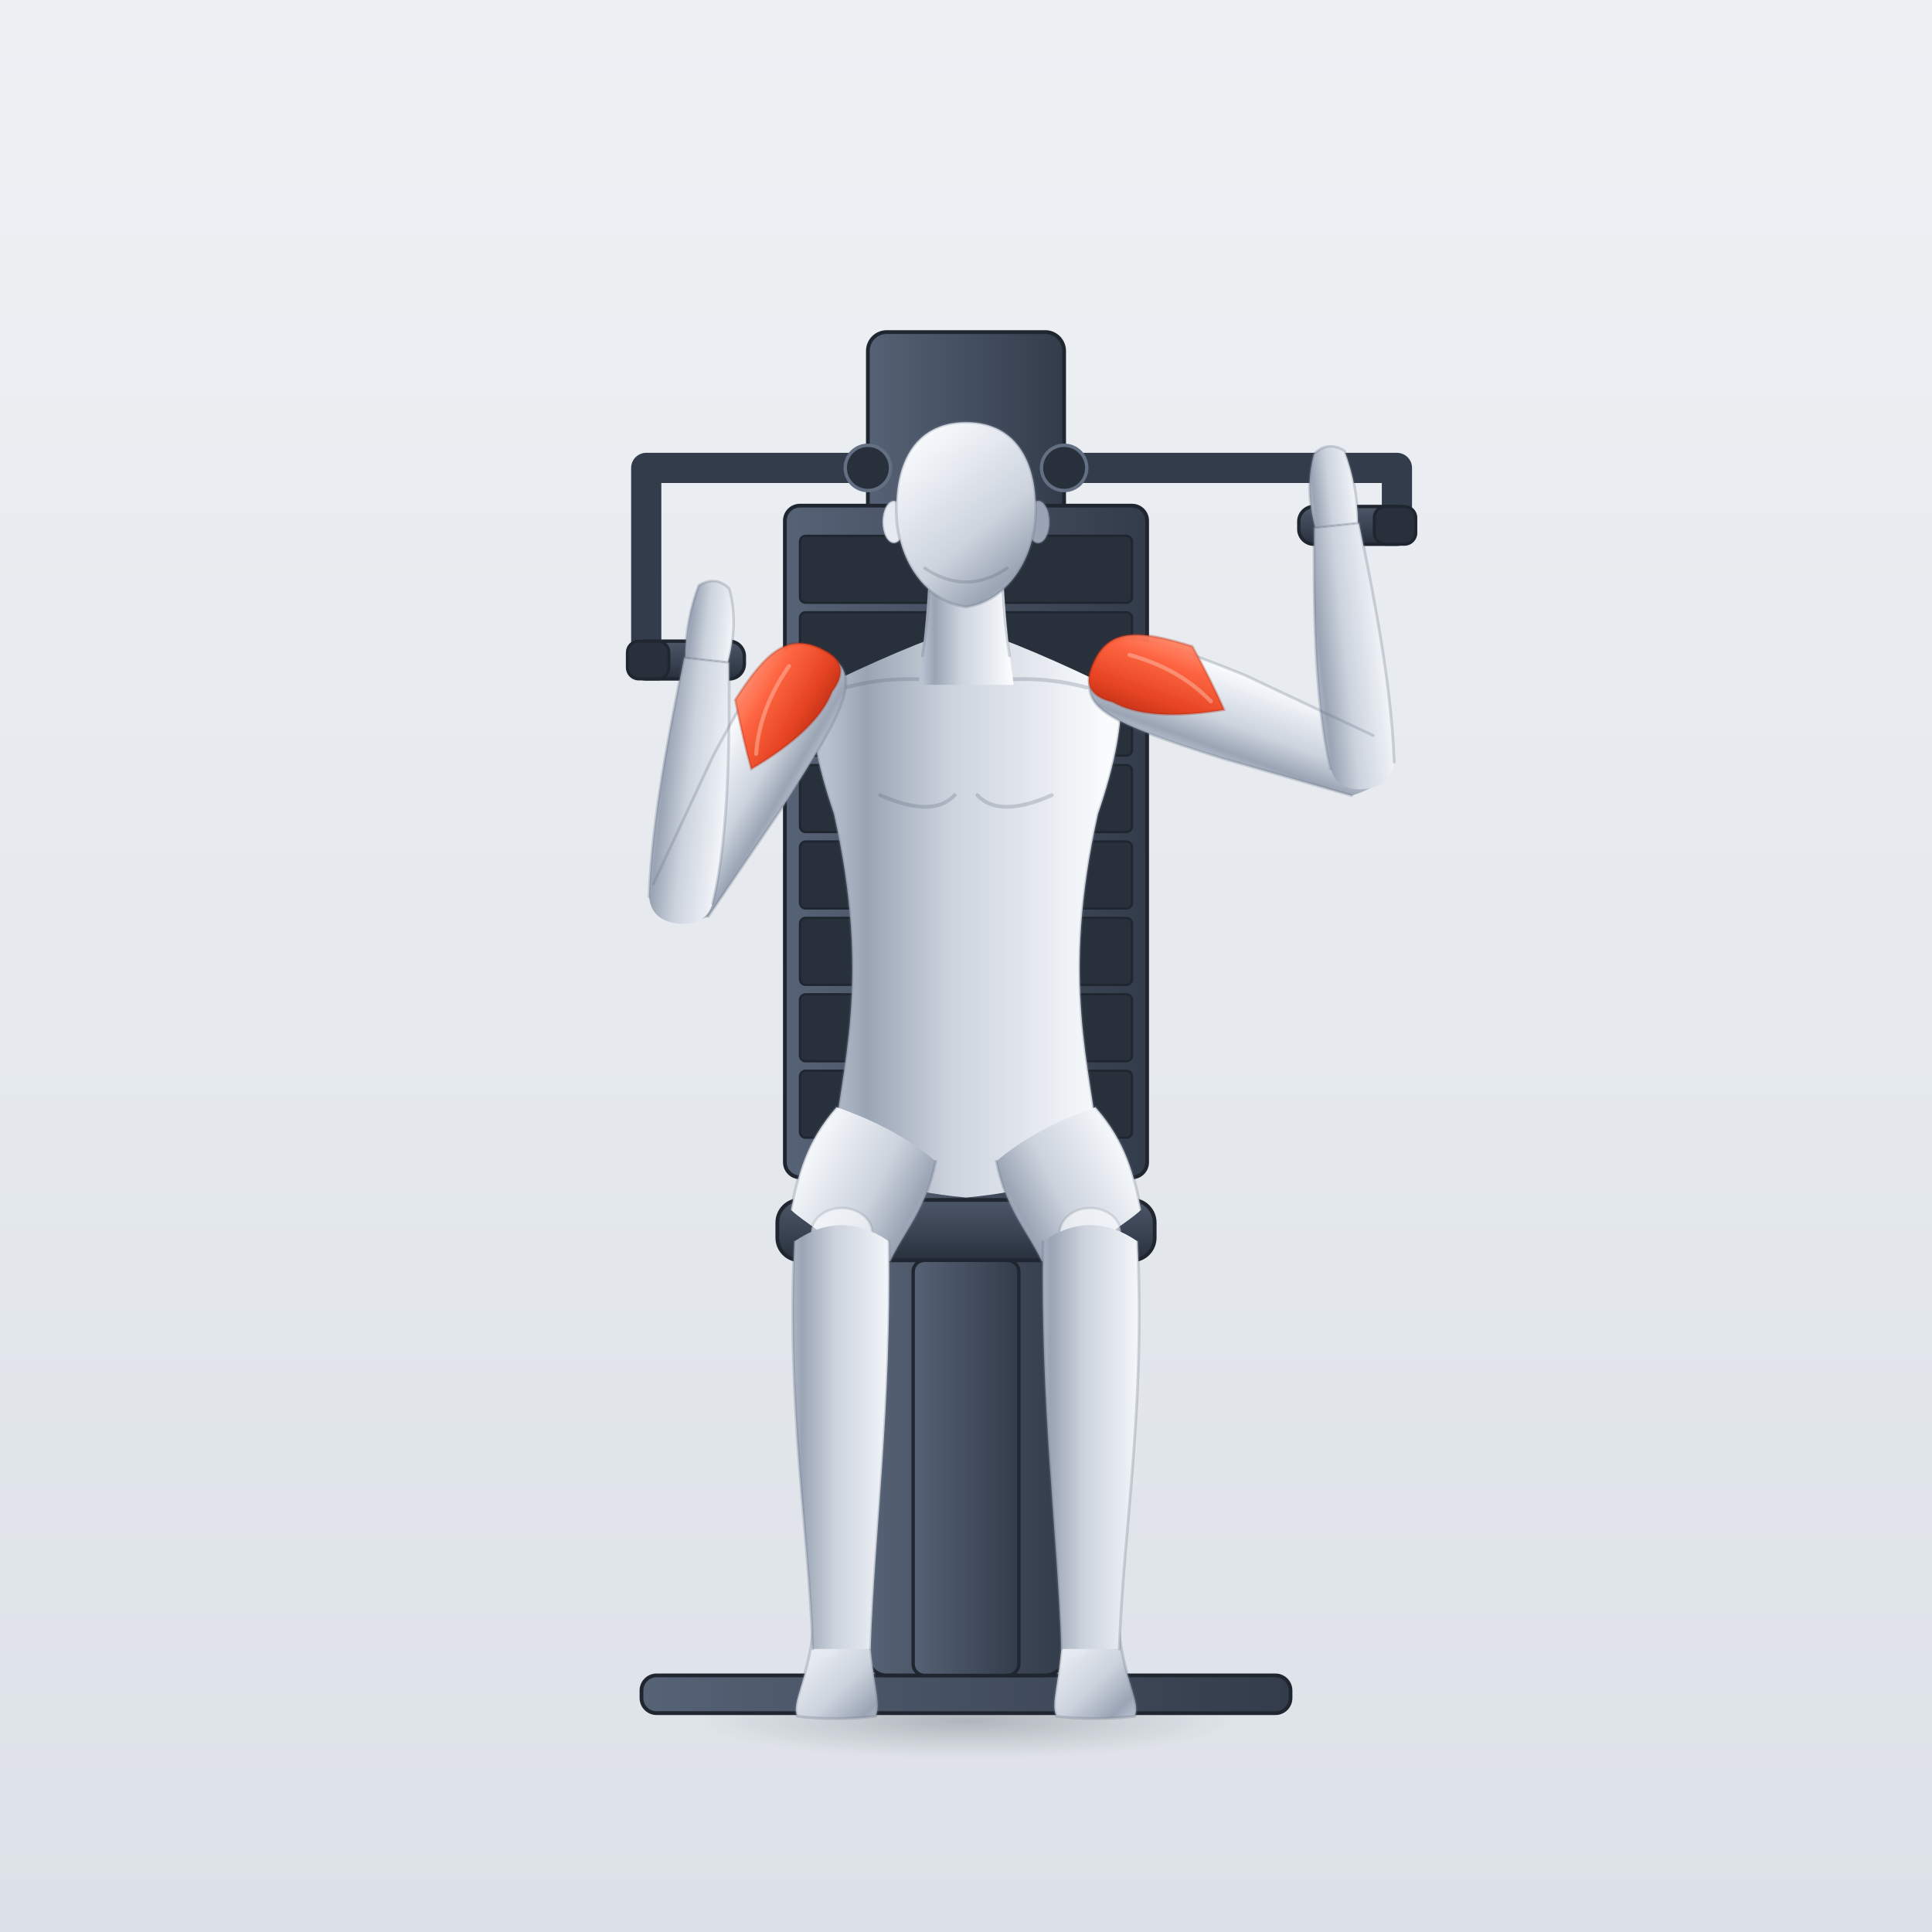
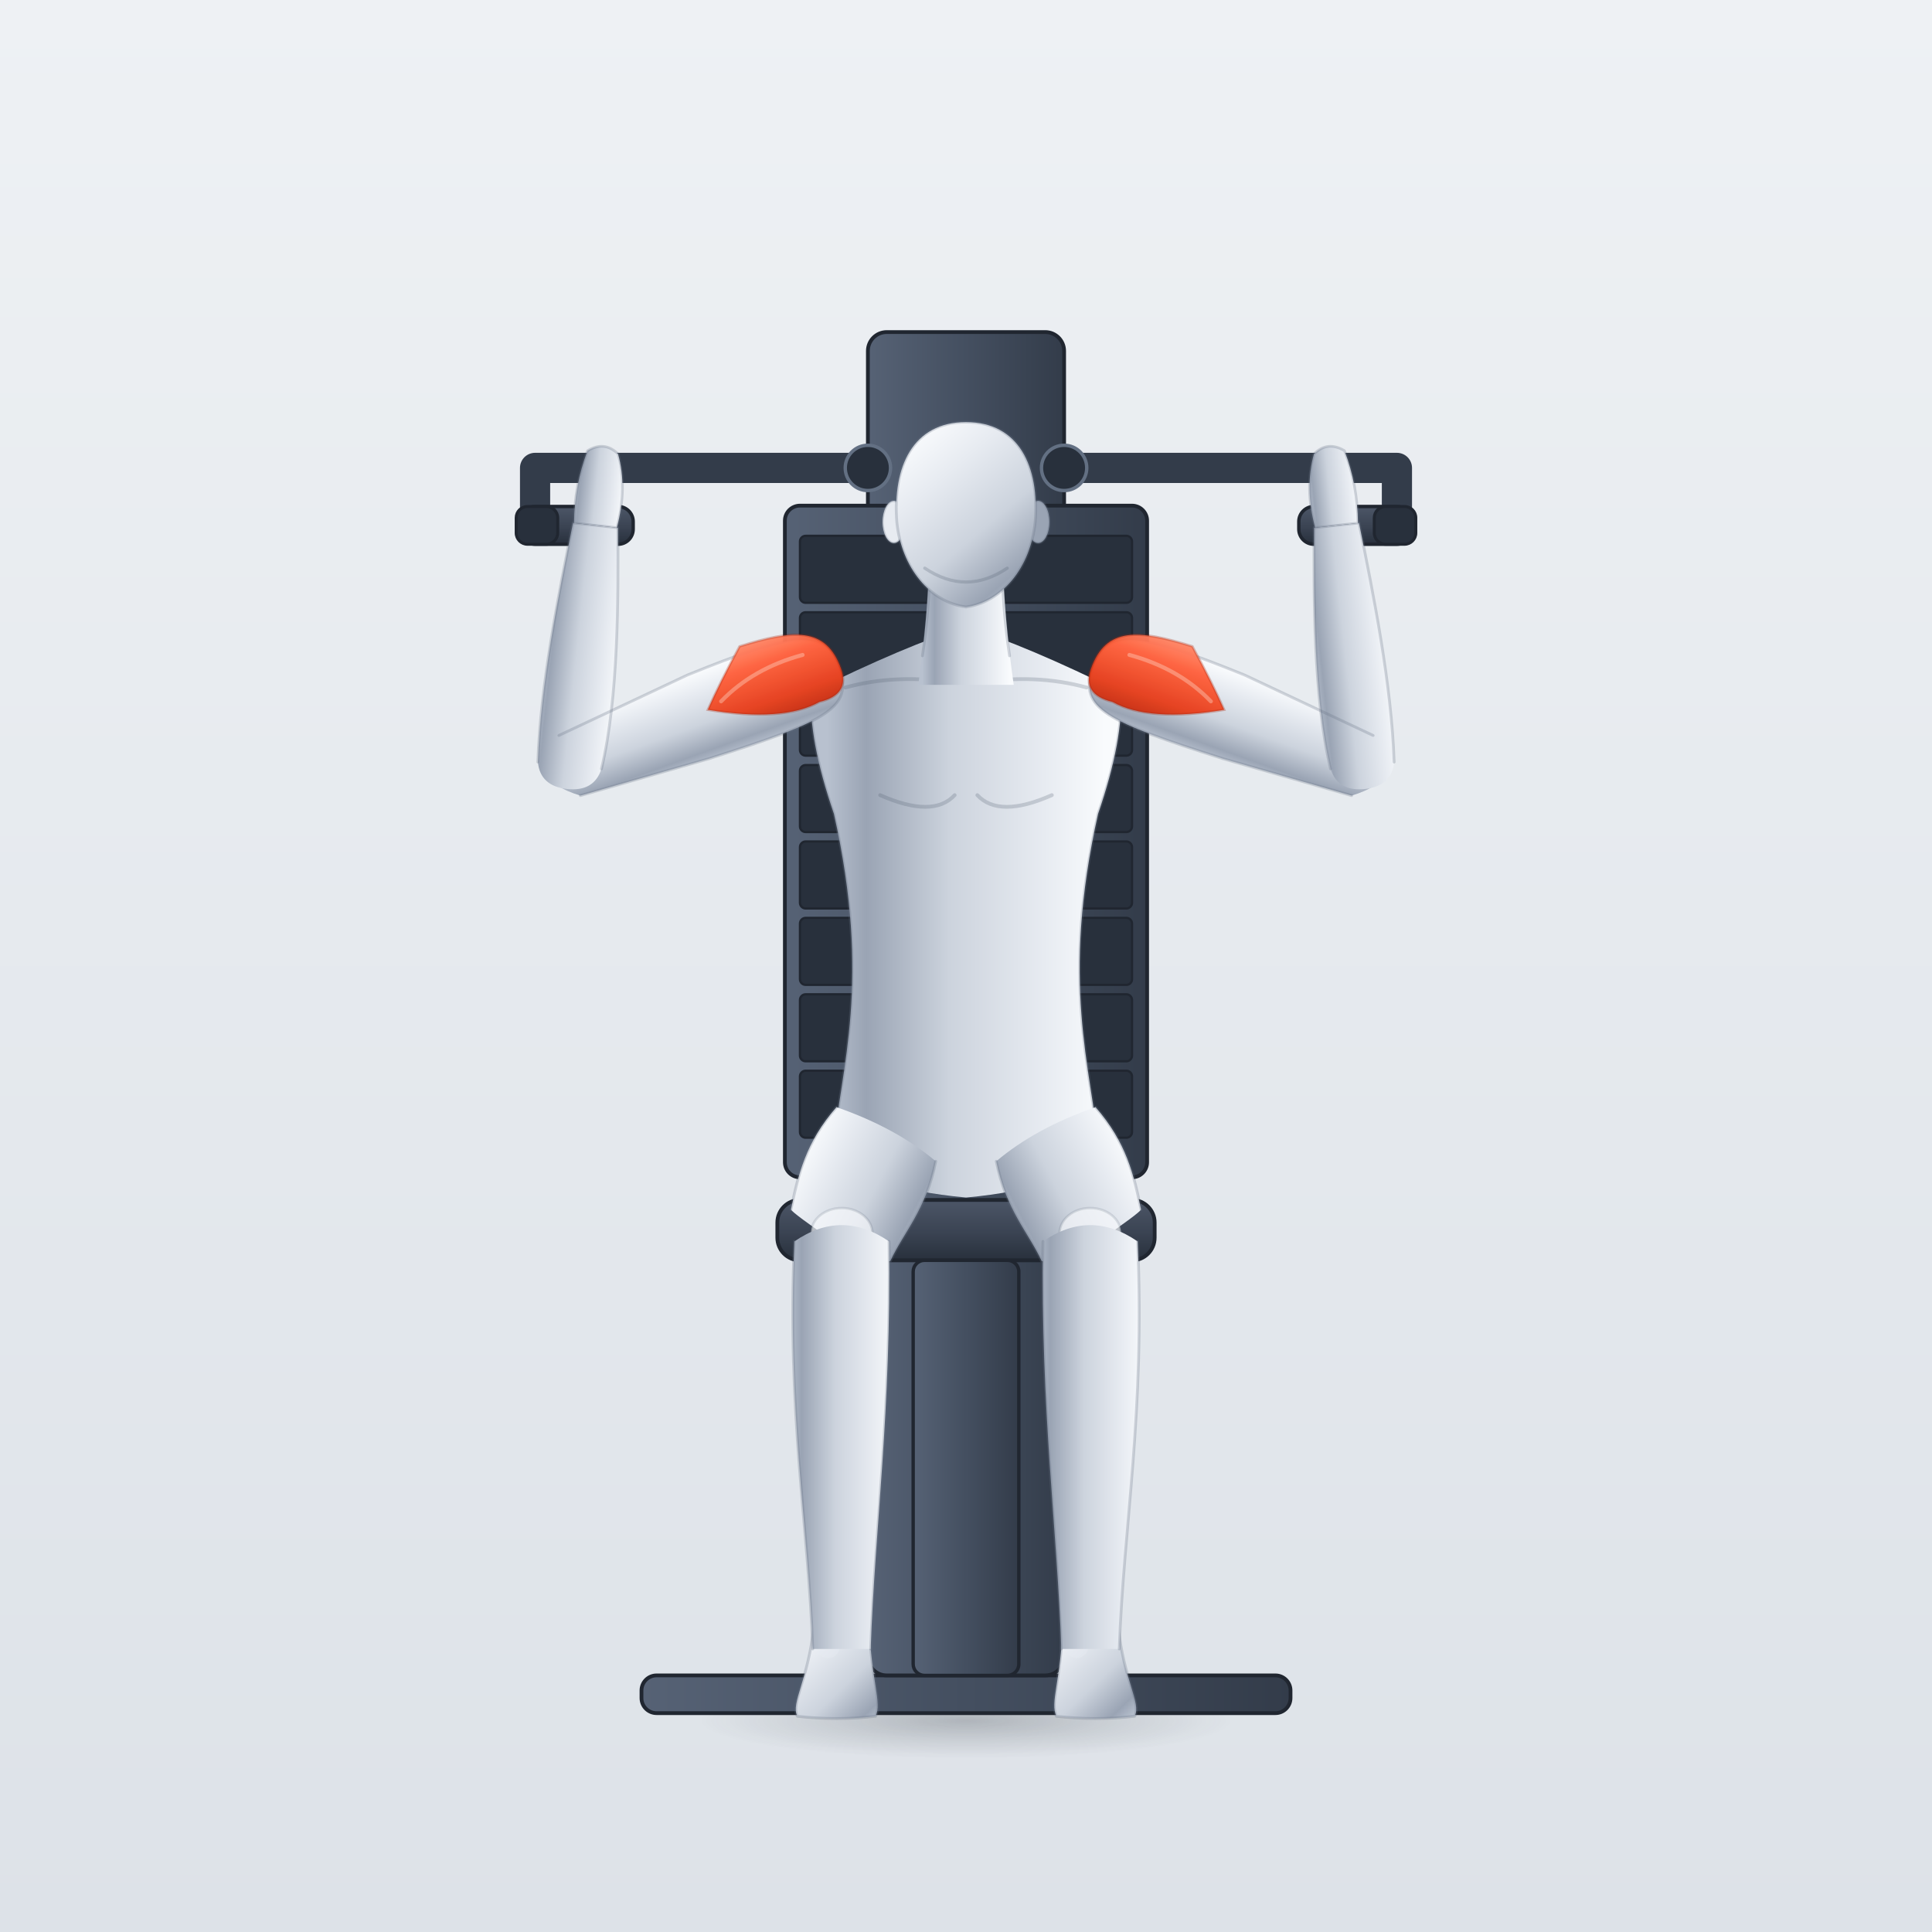
<svg xmlns="http://www.w3.org/2000/svg" width="384" height="384" viewBox="0 0 512 512">
  <defs>
    <linearGradient id="bg_grad" x1="0%" y1="0%" x2="0%" y2="100%">
      <stop offset="0%" stop-color="#EEF1F4" />
      <stop offset="100%" stop-color="#DDE2E8" />
    </linearGradient>
    <radialGradient id="floor_shadow" cx="50%" cy="50%" r="50%">
      <stop offset="0%" stop-color="rgba(25, 32, 42, 0.24)" />
      <stop offset="55%" stop-color="rgba(25, 32, 42, 0.10)" />
      <stop offset="100%" stop-color="rgba(25, 32, 42, 0)" />
    </radialGradient>
    <linearGradient id="mach_frame_grad" x1="0%" y1="0%" x2="100%" y2="0%">
      <stop offset="0%" stop-color="#566275" />
      <stop offset="50%" stop-color="#444F60" />
      <stop offset="100%" stop-color="#333C4A" />
    </linearGradient>
    <linearGradient id="mach_pad_grad" x1="0%" y1="0%" x2="0%" y2="100%">
      <stop offset="0%" stop-color="#4C5667" />
      <stop offset="55%" stop-color="#3A4352" />
      <stop offset="100%" stop-color="#28303C" />
    </linearGradient>
    <linearGradient id="l_ffoot_grad" gradientUnits="userSpaceOnUse" x1="211.56" y1="430.83" x2="234.56" y2="454.83">
      <stop offset="0%" stop-color="#F9FBFD" />
      <stop offset="26%" stop-color="#E7EBF1" />
      <stop offset="60%" stop-color="#CCD3DD" />
      <stop offset="88%" stop-color="#9AA4B4" />
      <stop offset="100%" stop-color="#B8C1CF" />
    </linearGradient>
    <linearGradient id="r_ffoot_grad" gradientUnits="userSpaceOnUse" x1="277.44" y1="430.83" x2="300.44" y2="454.83">
      <stop offset="0%" stop-color="#F9FBFD" />
      <stop offset="26%" stop-color="#E7EBF1" />
      <stop offset="60%" stop-color="#CCD3DD" />
      <stop offset="88%" stop-color="#9AA4B4" />
      <stop offset="100%" stop-color="#B8C1CF" />
    </linearGradient>
    <linearGradient id="l_fshin_grad" gradientUnits="userSpaceOnUse" x1="237.76" y1="380.83" x2="208.36" y2="380.83">
      <stop offset="0%" stop-color="#F9FBFD" />
      <stop offset="22%" stop-color="#E7EBF1" />
      <stop offset="56%" stop-color="#CCD3DD" />
      <stop offset="86%" stop-color="#9AA4B4" />
      <stop offset="100%" stop-color="#B8C1CF" />
    </linearGradient>
    <linearGradient id="r_fshin_grad" gradientUnits="userSpaceOnUse" x1="303.64" y1="380.83" x2="274.24" y2="380.83">
      <stop offset="0%" stop-color="#F9FBFD" />
      <stop offset="22%" stop-color="#E7EBF1" />
      <stop offset="56%" stop-color="#CCD3DD" />
      <stop offset="86%" stop-color="#9AA4B4" />
      <stop offset="100%" stop-color="#B8C1CF" />
    </linearGradient>
    <linearGradient id="l_fthigh_grad" gradientUnits="userSpaceOnUse" x1="212.79" y1="304.46" x2="247.27" y2="322.37">
      <stop offset="0%" stop-color="#F9FBFD" />
      <stop offset="22%" stop-color="#E7EBF1" />
      <stop offset="56%" stop-color="#CCD3DD" />
      <stop offset="86%" stop-color="#9AA4B4" />
      <stop offset="100%" stop-color="#B8C1CF" />
    </linearGradient>
    <linearGradient id="r_fthigh_grad" gradientUnits="userSpaceOnUse" x1="299.21" y1="304.46" x2="264.73" y2="322.37">
      <stop offset="0%" stop-color="#F9FBFD" />
      <stop offset="22%" stop-color="#E7EBF1" />
      <stop offset="56%" stop-color="#CCD3DD" />
      <stop offset="86%" stop-color="#9AA4B4" />
      <stop offset="100%" stop-color="#B8C1CF" />
    </linearGradient>
    <linearGradient id="front_ftorso_grad" gradientUnits="userSpaceOnUse" x1="292.75" y1="238" x2="219.25" y2="238">
      <stop offset="0%" stop-color="#F9FBFD" />
      <stop offset="22%" stop-color="#E7EBF1" />
      <stop offset="56%" stop-color="#CCD3DD" />
      <stop offset="86%" stop-color="#9AA4B4" />
      <stop offset="100%" stop-color="#B8C1CF" />
    </linearGradient>
    <linearGradient id="front_fneck_grad" gradientUnits="userSpaceOnUse" x1="267.55" y1="165" x2="244.45" y2="165">
      <stop offset="0%" stop-color="#F9FBFD" />
      <stop offset="22%" stop-color="#E7EBF1" />
      <stop offset="56%" stop-color="#CCD3DD" />
      <stop offset="86%" stop-color="#9AA4B4" />
      <stop offset="100%" stop-color="#B8C1CF" />
    </linearGradient>
    <linearGradient id="front_fhead_grad" gradientUnits="userSpaceOnUse" x1="240.4" y1="116.76" x2="273.55" y2="155.96">
      <stop offset="0%" stop-color="#F9FBFD" />
      <stop offset="26%" stop-color="#E7EBF1" />
      <stop offset="60%" stop-color="#CCD3DD" />
      <stop offset="88%" stop-color="#9AA4B4" />
      <stop offset="100%" stop-color="#B8C1CF" />
    </linearGradient>
-     <linearGradient id="l_arm_fua_grad" gradientUnits="userSpaceOnUse" x1="187.4" y1="203.19" x2="208.02" y2="215.36">
-       <stop offset="0%" stop-color="#F9FBFD" />
-       <stop offset="22%" stop-color="#E7EBF1" />
-       <stop offset="56%" stop-color="#CCD3DD" />
-       <stop offset="86%" stop-color="#9AA4B4" />
-       <stop offset="100%" stop-color="#B8C1CF" />
-     </linearGradient>
-     <linearGradient id="l_arm_ffa_grad" gradientUnits="userSpaceOnUse" x1="194.7" y1="207.9" x2="172.98" y2="205.57">
-       <stop offset="0%" stop-color="#F9FBFD" />
-       <stop offset="22%" stop-color="#E7EBF1" />
-       <stop offset="56%" stop-color="#CCD3DD" />
-       <stop offset="86%" stop-color="#9AA4B4" />
-       <stop offset="100%" stop-color="#B8C1CF" />
-     </linearGradient>
-     <linearGradient id="l_arm_fhand_grad" gradientUnits="userSpaceOnUse" x1="195.4" y1="166.02" x2="181.2" y2="164.49">
-       <stop offset="0%" stop-color="#F9FBFD" />
-       <stop offset="22%" stop-color="#E7EBF1" />
-       <stop offset="56%" stop-color="#CCD3DD" />
-       <stop offset="86%" stop-color="#9AA4B4" />
-       <stop offset="100%" stop-color="#B8C1CF" />
-     </linearGradient>
-     <linearGradient id="l_arm_fdelt_grad" gradientUnits="userSpaceOnUse" x1="184.65" y1="201.57" x2="210.76" y2="216.99">
+     <linearGradient id="l_arm_fua_grad" gradientUnits="userSpaceOnUse" x1="178.95" y1="180.16" x2="187.01" y2="202.71">
+       <stop offset="0%" stop-color="#F9FBFD" />
+       <stop offset="22%" stop-color="#E7EBF1" />
+       <stop offset="56%" stop-color="#CCD3DD" />
+       <stop offset="86%" stop-color="#9AA4B4" />
+       <stop offset="100%" stop-color="#B8C1CF" />
+     </linearGradient>
+     <linearGradient id="l_arm_ffa_grad" gradientUnits="userSpaceOnUse" x1="165.24" y1="172.22" x2="143.52" y2="169.88">
+       <stop offset="0%" stop-color="#F9FBFD" />
+       <stop offset="22%" stop-color="#E7EBF1" />
+       <stop offset="56%" stop-color="#CCD3DD" />
+       <stop offset="86%" stop-color="#9AA4B4" />
+       <stop offset="100%" stop-color="#B8C1CF" />
+     </linearGradient>
+     <linearGradient id="l_arm_fhand_grad" gradientUnits="userSpaceOnUse" x1="165.94" y1="130.33" x2="151.74" y2="128.81">
+       <stop offset="0%" stop-color="#F9FBFD" />
+       <stop offset="22%" stop-color="#E7EBF1" />
+       <stop offset="56%" stop-color="#CCD3DD" />
+       <stop offset="86%" stop-color="#9AA4B4" />
+       <stop offset="100%" stop-color="#B8C1CF" />
+     </linearGradient>
+     <linearGradient id="l_arm_fdelt_grad" gradientUnits="userSpaceOnUse" x1="177.88" y1="177.15" x2="188.08" y2="205.71">
      <stop offset="0%" stop-color="#FF8A6B" />
      <stop offset="22%" stop-color="#FF603B" />
      <stop offset="56%" stop-color="#E73E1B" />
      <stop offset="86%" stop-color="#B5240A" />
      <stop offset="100%" stop-color="#EE5D3D" />
    </linearGradient>
    <linearGradient id="r_arm_fua_grad" gradientUnits="userSpaceOnUse" x1="333.05" y1="180.16" x2="324.99" y2="202.71">
      <stop offset="0%" stop-color="#F9FBFD" />
      <stop offset="22%" stop-color="#E7EBF1" />
      <stop offset="56%" stop-color="#CCD3DD" />
      <stop offset="86%" stop-color="#9AA4B4" />
      <stop offset="100%" stop-color="#B8C1CF" />
    </linearGradient>
    <linearGradient id="r_arm_ffa_grad" gradientUnits="userSpaceOnUse" x1="368.48" y1="169.88" x2="346.76" y2="172.22">
      <stop offset="0%" stop-color="#F9FBFD" />
      <stop offset="22%" stop-color="#E7EBF1" />
      <stop offset="56%" stop-color="#CCD3DD" />
      <stop offset="86%" stop-color="#9AA4B4" />
      <stop offset="100%" stop-color="#B8C1CF" />
    </linearGradient>
    <linearGradient id="r_arm_fhand_grad" gradientUnits="userSpaceOnUse" x1="360.26" y1="128.81" x2="346.06" y2="130.33">
      <stop offset="0%" stop-color="#F9FBFD" />
      <stop offset="22%" stop-color="#E7EBF1" />
      <stop offset="56%" stop-color="#CCD3DD" />
      <stop offset="86%" stop-color="#9AA4B4" />
      <stop offset="100%" stop-color="#B8C1CF" />
    </linearGradient>
    <linearGradient id="r_arm_fdelt_grad" gradientUnits="userSpaceOnUse" x1="334.12" y1="177.15" x2="323.92" y2="205.71">
      <stop offset="0%" stop-color="#FF8A6B" />
      <stop offset="22%" stop-color="#FF603B" />
      <stop offset="56%" stop-color="#E73E1B" />
      <stop offset="86%" stop-color="#B5240A" />
      <stop offset="100%" stop-color="#EE5D3D" />
    </linearGradient>
  </defs>
  <rect width="512" height="512" fill="url(#bg_grad)" />
  <ellipse cx="256" cy="456" rx="70.94" ry="10" fill="url(#floor_shadow)" />
  <g class="prop-machine prop-shoulder-press">
    <rect x="170" y="444" width="172" height="10" rx="4" fill="url(#mach_frame_grad)" stroke="#202630" stroke-width="1" />
    <rect x="230" y="88" width="52" height="356" rx="5" fill="url(#mach_frame_grad)" stroke="#202630" stroke-width="1" />
    <g class="mach-stack">
      <rect x="208" y="134" width="96" height="178" rx="4" fill="url(#mach_frame_grad)" stroke="#202630" stroke-width="1" />
      <rect x="212" y="142" width="88" height="17.75" rx="1.5" fill="#28303C" stroke="#202630" stroke-width="0.6" />
      <rect x="212" y="162.25" width="88" height="17.75" rx="1.5" fill="#28303C" stroke="#202630" stroke-width="0.6" />
      <rect x="212" y="182.5" width="88" height="17.75" rx="1.5" fill="#28303C" stroke="#202630" stroke-width="0.6" />
      <rect x="212" y="202.75" width="88" height="17.75" rx="1.5" fill="#28303C" stroke="#202630" stroke-width="0.6" />
      <rect x="212" y="223" width="88" height="17.75" rx="1.5" fill="#28303C" stroke="#202630" stroke-width="0.6" />
      <rect x="212" y="243.25" width="88" height="17.75" rx="1.5" fill="#28303C" stroke="#202630" stroke-width="0.6" />
      <rect x="212" y="263.5" width="88" height="17.75" rx="1.5" fill="#28303C" stroke="#202630" stroke-width="0.6" />
      <rect x="212" y="283.75" width="88" height="17.75" rx="1.5" fill="#28303C" stroke="#202630" stroke-width="0.6" />
    </g>
    <rect x="228" y="190" width="56" height="122" rx="8" fill="url(#mach_pad_grad)" stroke="#202630" stroke-width="1" />
    <rect x="206" y="318" width="100" height="16" rx="6" fill="url(#mach_pad_grad)" stroke="#202630" stroke-width="1" />
    <rect x="242" y="334" width="28" height="110" rx="3" fill="url(#mach_frame_grad)" stroke="#202630" stroke-width="0.9" />
-     <path d="M 230,124 L 171.26,124 L 171.26,174.92" fill="none" stroke="#333C4A" stroke-width="8" stroke-linejoin="round" stroke-linecap="round" />
+     <path d="M 230,124 L 141.8,124 L 141.8,139.23" fill="none" stroke="#333C4A" stroke-width="8" stroke-linejoin="round" stroke-linecap="round" />
    <path d="M 282,124 L 370.2,124 L 370.2,139.23" fill="none" stroke="#333C4A" stroke-width="8" stroke-linejoin="round" stroke-linecap="round" />
-     <rect x="167.26" y="169.92" width="30" height="10" rx="4" fill="url(#mach_pad_grad)" stroke="#202630" stroke-width="0.9" />
+     <rect x="137.8" y="134.23" width="30" height="10" rx="4" fill="url(#mach_pad_grad)" stroke="#202630" stroke-width="0.9" />
    <rect x="344.2" y="134.23" width="30" height="10" rx="4" fill="url(#mach_pad_grad)" stroke="#202630" stroke-width="0.9" />
    <circle cx="230" cy="124" r="6" fill="#28303C" stroke="#637083" stroke-width="0.9" />
    <circle cx="282" cy="124" r="6" fill="#28303C" stroke="#637083" stroke-width="0.9" />
  </g>
  <g class="figure">
    <g class="front-torso">
      <path d="M 256,317.36 Q 229,314.88 220.72,304.96 C 222.88,282.64 231,260.32 221,215.68 Q 214.18,195.84 215,183.44 Q 240.05,171.04 256,166.08 Q 271.95,171.04 297,183.44 Q 297.82,195.84 291,215.68 C 281,260.32 289.12,282.64 291.28,304.96 Q 283,314.88 256,317.36 Z" fill="url(#front_ftorso_grad)" />
      <path d="M 220.72,304.96 C 222.88,282.64 231,260.32 221,215.68 Q 214.18,195.84 215,183.44" fill="none" stroke="rgba(105, 116, 134, 0.28)" stroke-width="0.75" stroke-linecap="round" />
      <path d="M 297,183.44 Q 297.82,195.84 291,215.68 C 281,260.32 289.12,282.64 291.28,304.96" fill="none" stroke="rgba(105, 116, 134, 0.28)" stroke-width="0.75" stroke-linecap="round" />
      <path d="M 253,180.96 Q 237.55,178.48 224.02,182.2" fill="none" stroke="rgba(82, 92, 110, 0.24)" stroke-width="1.0" stroke-linecap="round" />
      <path d="M 259,180.96 Q 274.45,178.48 287.98,182.2" fill="none" stroke="rgba(82, 92, 110, 0.24)" stroke-width="1.0" stroke-linecap="round" />
      <path d="M 233.25,210.72 Q 247.25,216.92 253,210.72 M 259,210.72 Q 264.75,216.92 278.75,210.72" fill="none" stroke="rgba(82, 92, 110, 0.24)" stroke-width="1.0" stroke-linecap="round" />
    </g>
    <g class="front-head-neck">
      <path d="M 243.35,181.5 Q 245.88,163.9 246.32,147.4 L 265.68,147.4 Q 266.12,163.9 268.65,181.5 Z" fill="url(#front_fneck_grad)" />
      <path d="M 244.45,173.8 Q 246.1,162.8 246.32,152.9" fill="none" stroke="rgba(105, 116, 134, 0.28)" stroke-width="0.75" stroke-linecap="round" />
      <path d="M 267.55,173.8 Q 265.9,162.8 265.68,152.9" fill="none" stroke="rgba(105, 116, 134, 0.28)" stroke-width="0.75" stroke-linecap="round" />
      <ellipse cx="236.89" cy="138.32" rx="3.0" ry="5.6" fill="#E7EBF1" stroke="rgba(105, 116, 134, 0.28)" stroke-width="0.65" />
      <ellipse cx="275.11" cy="138.32" rx="3.0" ry="5.6" fill="#9AA4B4" stroke="rgba(105, 116, 134, 0.28)" stroke-width="0.65" />
      <path d="M 256,111.86 C 270.04,111.86 275.5,123.62 274.33,138.32 C 273.16,150.57 265.36,159.64 256,160.86 C 246.64,159.64 238.84,150.57 237.67,138.32 C 236.5,123.62 241.96,111.86 256,111.86 Z" fill="url(#front_fhead_grad)" stroke="rgba(105, 116, 134, 0.28)" stroke-width="0.75" stroke-linejoin="round" />
      <path d="M 245.08,150.57 Q 256,157.92 266.92,150.57" fill="none" stroke="rgba(82, 92, 110, 0.24)" stroke-width="0.85" stroke-linecap="round" />
    </g>
    <g class="front-foot">
      <path d="M 215.7,430.83 C 214.22,445.23 209.47,451.33 211.3,454.83 Q 221.66,456.03 232.02,454.83 C 233.85,451.33 230.78,445.23 230.42,430.83 Z" fill="url(#l_ffoot_grad)" />
      <path d="M 215.7,430.83 C 214.22,445.23 209.47,451.33 211.3,454.83 Q 221.66,456.03 232.02,454.83 C 233.85,451.33 230.78,445.23 230.42,430.83" fill="none" stroke="rgba(105, 116, 134, 0.28)" stroke-width="0.75" stroke-linejoin="round" stroke-linecap="round" />
      <ellipse cx="219.46" cy="435.83" rx="3.2" ry="3.6" fill="#E7EBF1" opacity="0.45" />
    </g>
    <g class="front-thigh">
      <path d="M 221.67,329.51 Q 209.86,321.34 209.62,320.53 C 211.53,311.3 213.47,302.77 221.67,293.4 Q 237.56,298.93 247.98,307.75 C 245.41,320.72 239.49,326.51 235.94,334.2 Q 235.15,334.47 221.67,329.51 Z" fill="url(#l_fthigh_grad)" />
      <path d="M 209.62,320.53 C 211.53,311.3 213.47,302.77 221.67,293.4" fill="none" stroke="rgba(105, 116, 134, 0.28)" stroke-width="0.75" stroke-linecap="round" />
      <path d="M 247.98,307.75 C 245.41,320.72 239.49,326.51 235.94,334.2" fill="none" stroke="rgba(105, 116, 134, 0.28)" stroke-width="0.75" stroke-linecap="round" />
      <ellipse cx="223.06" cy="326.83" rx="8.14" ry="6.69" fill="#F9FBFD" opacity="0.66" stroke="rgba(82, 92, 110, 0.24)" stroke-width="0.65" />
    </g>
    <g class="front-shin">
      <path d="M 215.38,436.99 C 214.26,404.59 208.5,374.35 210.52,328.99 Q 223.06,320.35 235.61,328.99 C 236.22,374.35 231.86,404.59 230.74,436.99 Z" fill="url(#l_fshin_grad)" />
      <path d="M 215.38,436.99 C 214.26,404.59 208.5,374.35 210.52,328.99" fill="none" stroke="rgba(105, 116, 134, 0.28)" stroke-width="0.75" stroke-linecap="round" />
      <path d="M 235.61,328.99 C 236.22,374.35 231.86,404.59 230.74,436.99" fill="none" stroke="rgba(105, 116, 134, 0.28)" stroke-width="0.75" stroke-linecap="round" />
    </g>
    <g class="front-foot">
      <path d="M 281.58,430.83 C 281.22,445.23 278.15,451.33 279.98,454.83 Q 290.34,456.03 300.7,454.83 C 302.53,451.33 297.78,445.23 296.3,430.83 Z" fill="url(#r_ffoot_grad)" />
      <path d="M 281.58,430.83 C 281.22,445.23 278.15,451.33 279.98,454.83 Q 290.34,456.03 300.7,454.83 C 302.53,451.33 297.78,445.23 296.3,430.83" fill="none" stroke="rgba(105, 116, 134, 0.28)" stroke-width="0.75" stroke-linejoin="round" stroke-linecap="round" />
      <ellipse cx="285.34" cy="435.83" rx="3.2" ry="3.6" fill="#E7EBF1" opacity="0.45" />
    </g>
    <g class="front-thigh">
      <path d="M 290.33,329.51 Q 302.14,321.34 302.38,320.53 C 300.47,311.3 298.53,302.77 290.33,293.4 Q 274.44,298.93 264.02,307.75 C 266.59,320.72 272.51,326.51 276.06,334.2 Q 276.85,334.47 290.33,329.51 Z" fill="url(#r_fthigh_grad)" />
      <path d="M 302.38,320.53 C 300.47,311.3 298.53,302.77 290.33,293.4" fill="none" stroke="rgba(105, 116, 134, 0.28)" stroke-width="0.75" stroke-linecap="round" />
      <path d="M 264.02,307.75 C 266.59,320.72 272.51,326.51 276.06,334.2" fill="none" stroke="rgba(105, 116, 134, 0.28)" stroke-width="0.75" stroke-linecap="round" />
      <ellipse cx="288.94" cy="326.83" rx="8.14" ry="6.69" fill="#F9FBFD" opacity="0.66" stroke="rgba(82, 92, 110, 0.24)" stroke-width="0.65" />
    </g>
    <g class="front-shin">
      <path d="M 281.26,436.99 C 280.14,404.59 275.78,374.35 276.39,328.99 Q 288.94,320.35 301.48,328.99 C 303.5,374.35 297.74,404.59 296.62,436.99 Z" fill="url(#r_fshin_grad)" />
      <path d="M 281.26,436.99 C 280.14,404.59 275.78,374.35 276.39,328.99" fill="none" stroke="rgba(105, 116, 134, 0.28)" stroke-width="0.75" stroke-linecap="round" />
      <path d="M 301.48,328.99 C 303.5,374.35 297.74,404.59 296.62,436.99" fill="none" stroke="rgba(105, 116, 134, 0.28)" stroke-width="0.75" stroke-linecap="round" />
    </g>
    <g class="front-arm">
-       <path d="M 219.02,173.19 C 208.81,167.17 203.48,173.2 189.03,200.2 Q 178.7,222.33 173.13,234.25 Q 173.91,241.97 177.24,243.94 Q 180.57,245.9 187.71,242.86 Q 197.67,228.2 207.63,213.55 C 225.21,186.03 228.44,178.76 219.02,173.19 Z" fill="url(#l_arm_fua_grad)" />
-       <path d="M 179.75,244.77 Q 186.89,245.54 188.84,239.46 C 193.43,220.64 193.3,193.59 193.21,175.56 L 181.31,174.28 C 177.43,193.56 172.68,217.12 172,237.65 Q 172.62,244 179.75,244.77 Z" fill="url(#l_arm_ffa_grad)" />
-       <path d="M 192.94,175.53 Q 195.73,164.88 193.26,156.01 Q 189.68,152.41 185.15,155.14 Q 181.71,164.15 181.58,174.31 Z" fill="url(#l_arm_fhand_grad)" stroke="rgba(105, 116, 134, 0.28)" stroke-width="0.7" stroke-linejoin="round" />
-       <path d="M 219.02,173.19 C 208.81,167.17 203.48,173.2 189.03,200.2 Q 178.7,222.33 173.13,234.25" fill="none" stroke="rgba(105, 116, 134, 0.28)" stroke-width="0.75" stroke-linecap="round" />
-       <path d="M 187.71,242.86 Q 197.67,228.2 207.63,213.55 C 225.21,186.03 228.44,178.76 219.02,173.19" fill="none" stroke="rgba(105, 116, 134, 0.28)" stroke-width="0.75" stroke-linecap="round" />
-       <path d="M 188.84,239.46 C 193.43,220.64 193.3,193.59 193.21,175.56" fill="none" stroke="rgba(105, 116, 134, 0.28)" stroke-width="0.75" stroke-linecap="round" />
-       <path d="M 181.31,174.28 C 177.43,193.56 172.68,217.12 172,237.65" fill="none" stroke="rgba(105, 116, 134, 0.28)" stroke-width="0.75" stroke-linecap="round" />
+       <path d="M 222.44,177.34 C 218.46,166.18 210.5,167.4 182.12,178.91 Q 160.02,189.3 148.11,194.9 Q 143.77,201.33 145.07,204.97 Q 146.37,208.61 153.81,210.84 Q 170.84,205.95 187.86,201.07 C 218.99,191.17 226.12,187.65 222.44,177.34 Z" fill="url(#l_arm_fua_grad)" />
+       <path d="M 150.29,209.09 Q 157.43,209.85 159.38,203.77 C 163.97,184.96 163.84,157.91 163.75,139.87 L 151.85,138.59 C 147.97,157.87 143.22,181.44 142.54,201.96 Q 143.16,208.32 150.29,209.09 Z" fill="url(#l_arm_ffa_grad)" />
+       <path d="M 163.48,139.84 Q 166.27,129.19 163.8,120.33 Q 160.22,116.72 155.69,119.45 Q 152.25,128.47 152.12,138.62 Z" fill="url(#l_arm_fhand_grad)" stroke="rgba(105, 116, 134, 0.28)" stroke-width="0.7" stroke-linejoin="round" />
+       <path d="M 222.44,177.34 C 218.46,166.18 210.5,167.4 182.12,178.91 Q 160.02,189.3 148.11,194.9" fill="none" stroke="rgba(105, 116, 134, 0.28)" stroke-width="0.75" stroke-linecap="round" />
+       <path d="M 153.81,210.84 Q 170.84,205.95 187.86,201.07 C 218.99,191.17 226.12,187.65 222.44,177.34" fill="none" stroke="rgba(105, 116, 134, 0.28)" stroke-width="0.75" stroke-linecap="round" />
+       <path d="M 159.38,203.77 C 163.97,184.96 163.84,157.91 163.75,139.87" fill="none" stroke="rgba(105, 116, 134, 0.28)" stroke-width="0.75" stroke-linecap="round" />
+       <path d="M 151.85,138.59 C 147.97,157.87 143.22,181.44 142.54,201.96" fill="none" stroke="rgba(105, 116, 134, 0.28)" stroke-width="0.75" stroke-linecap="round" />
      <g class="muscle-deltoids">
-         <path d="M 219.25,172.8 C 209.04,166.77 202.96,172.89 194.83,185.46 Q 196.96,196.2 199.1,203.78 Q 216.53,193.54 220.5,183.25 Q 225.53,176.51 219.25,172.8 Z" fill="url(#l_arm_fdelt_grad)" stroke="rgba(165, 34, 10, 0.30)" stroke-width="0.65" opacity="0.96" />
-         <path d="M 209.11,176.52 Q 201.28,187.69 200.39,199.8" fill="none" stroke="rgba(255, 228, 215, 0.36)" stroke-width="1.05" stroke-linecap="round" />
+         <path d="M 222.87,177.19 C 218.89,166.02 210.3,166.83 196,171.29 Q 190.77,180.9 187.57,188.1 Q 207.51,191.39 217.15,186.01 Q 225.33,184.06 222.87,177.19 Z" fill="url(#l_arm_fdelt_grad)" stroke="rgba(165, 34, 10, 0.30)" stroke-width="0.65" opacity="0.96" />
+         <path d="M 212.7,173.56 Q 199.53,177.13 191.1,185.87" fill="none" stroke="rgba(255, 228, 215, 0.36)" stroke-width="1.05" stroke-linecap="round" />
      </g>
    </g>
    <g class="front-arm">
      <path d="M 289.56,177.34 C 293.54,166.18 301.5,167.4 329.88,178.91 Q 351.98,189.3 363.89,194.9 Q 368.23,201.33 366.93,204.97 Q 365.63,208.61 358.19,210.84 Q 341.16,205.95 324.14,201.07 C 293.01,191.17 285.88,187.65 289.56,177.34 Z" fill="url(#r_arm_fua_grad)" />
      <path d="M 361.71,209.09 Q 354.57,209.85 352.62,203.77 C 348.03,184.96 348.16,157.91 348.25,139.87 L 360.15,138.59 C 364.03,157.87 368.78,181.44 369.46,201.96 Q 368.84,208.32 361.71,209.09 Z" fill="url(#r_arm_ffa_grad)" />
      <path d="M 348.52,139.84 Q 345.73,129.19 348.2,120.33 Q 351.78,116.72 356.31,119.45 Q 359.75,128.47 359.88,138.62 Z" fill="url(#r_arm_fhand_grad)" stroke="rgba(105, 116, 134, 0.28)" stroke-width="0.7" stroke-linejoin="round" />
      <path d="M 289.56,177.34 C 293.54,166.18 301.5,167.4 329.88,178.91 Q 351.98,189.3 363.89,194.9" fill="none" stroke="rgba(105, 116, 134, 0.28)" stroke-width="0.75" stroke-linecap="round" />
      <path d="M 358.19,210.84 Q 341.16,205.95 324.14,201.07 C 293.01,191.17 285.88,187.65 289.56,177.34" fill="none" stroke="rgba(105, 116, 134, 0.28)" stroke-width="0.75" stroke-linecap="round" />
      <path d="M 352.62,203.77 C 348.03,184.96 348.16,157.91 348.25,139.87" fill="none" stroke="rgba(105, 116, 134, 0.28)" stroke-width="0.75" stroke-linecap="round" />
      <path d="M 360.15,138.59 C 364.03,157.87 368.78,181.44 369.46,201.96" fill="none" stroke="rgba(105, 116, 134, 0.28)" stroke-width="0.75" stroke-linecap="round" />
      <g class="muscle-deltoids">
        <path d="M 289.13,177.19 C 293.11,166.02 301.7,166.83 316,171.29 Q 321.23,180.9 324.43,188.1 Q 304.49,191.39 294.85,186.01 Q 286.67,184.06 289.13,177.19 Z" fill="url(#r_arm_fdelt_grad)" stroke="rgba(165, 34, 10, 0.30)" stroke-width="0.65" opacity="0.96" />
        <path d="M 299.3,173.56 Q 312.47,177.13 320.9,185.87" fill="none" stroke="rgba(255, 228, 215, 0.36)" stroke-width="1.05" stroke-linecap="round" />
      </g>
    </g>
  </g>
  <g class="prop-machine-front">
-     <rect x="166.26" y="169.92" width="11" height="10" rx="3" fill="#28303C" stroke="#202630" stroke-width="0.8" />
+     <rect x="136.8" y="134.23" width="11" height="10" rx="3" fill="#28303C" stroke="#202630" stroke-width="0.8" />
    <rect x="364.2" y="134.23" width="11" height="10" rx="3" fill="#28303C" stroke="#202630" stroke-width="0.8" />
  </g>
</svg>
